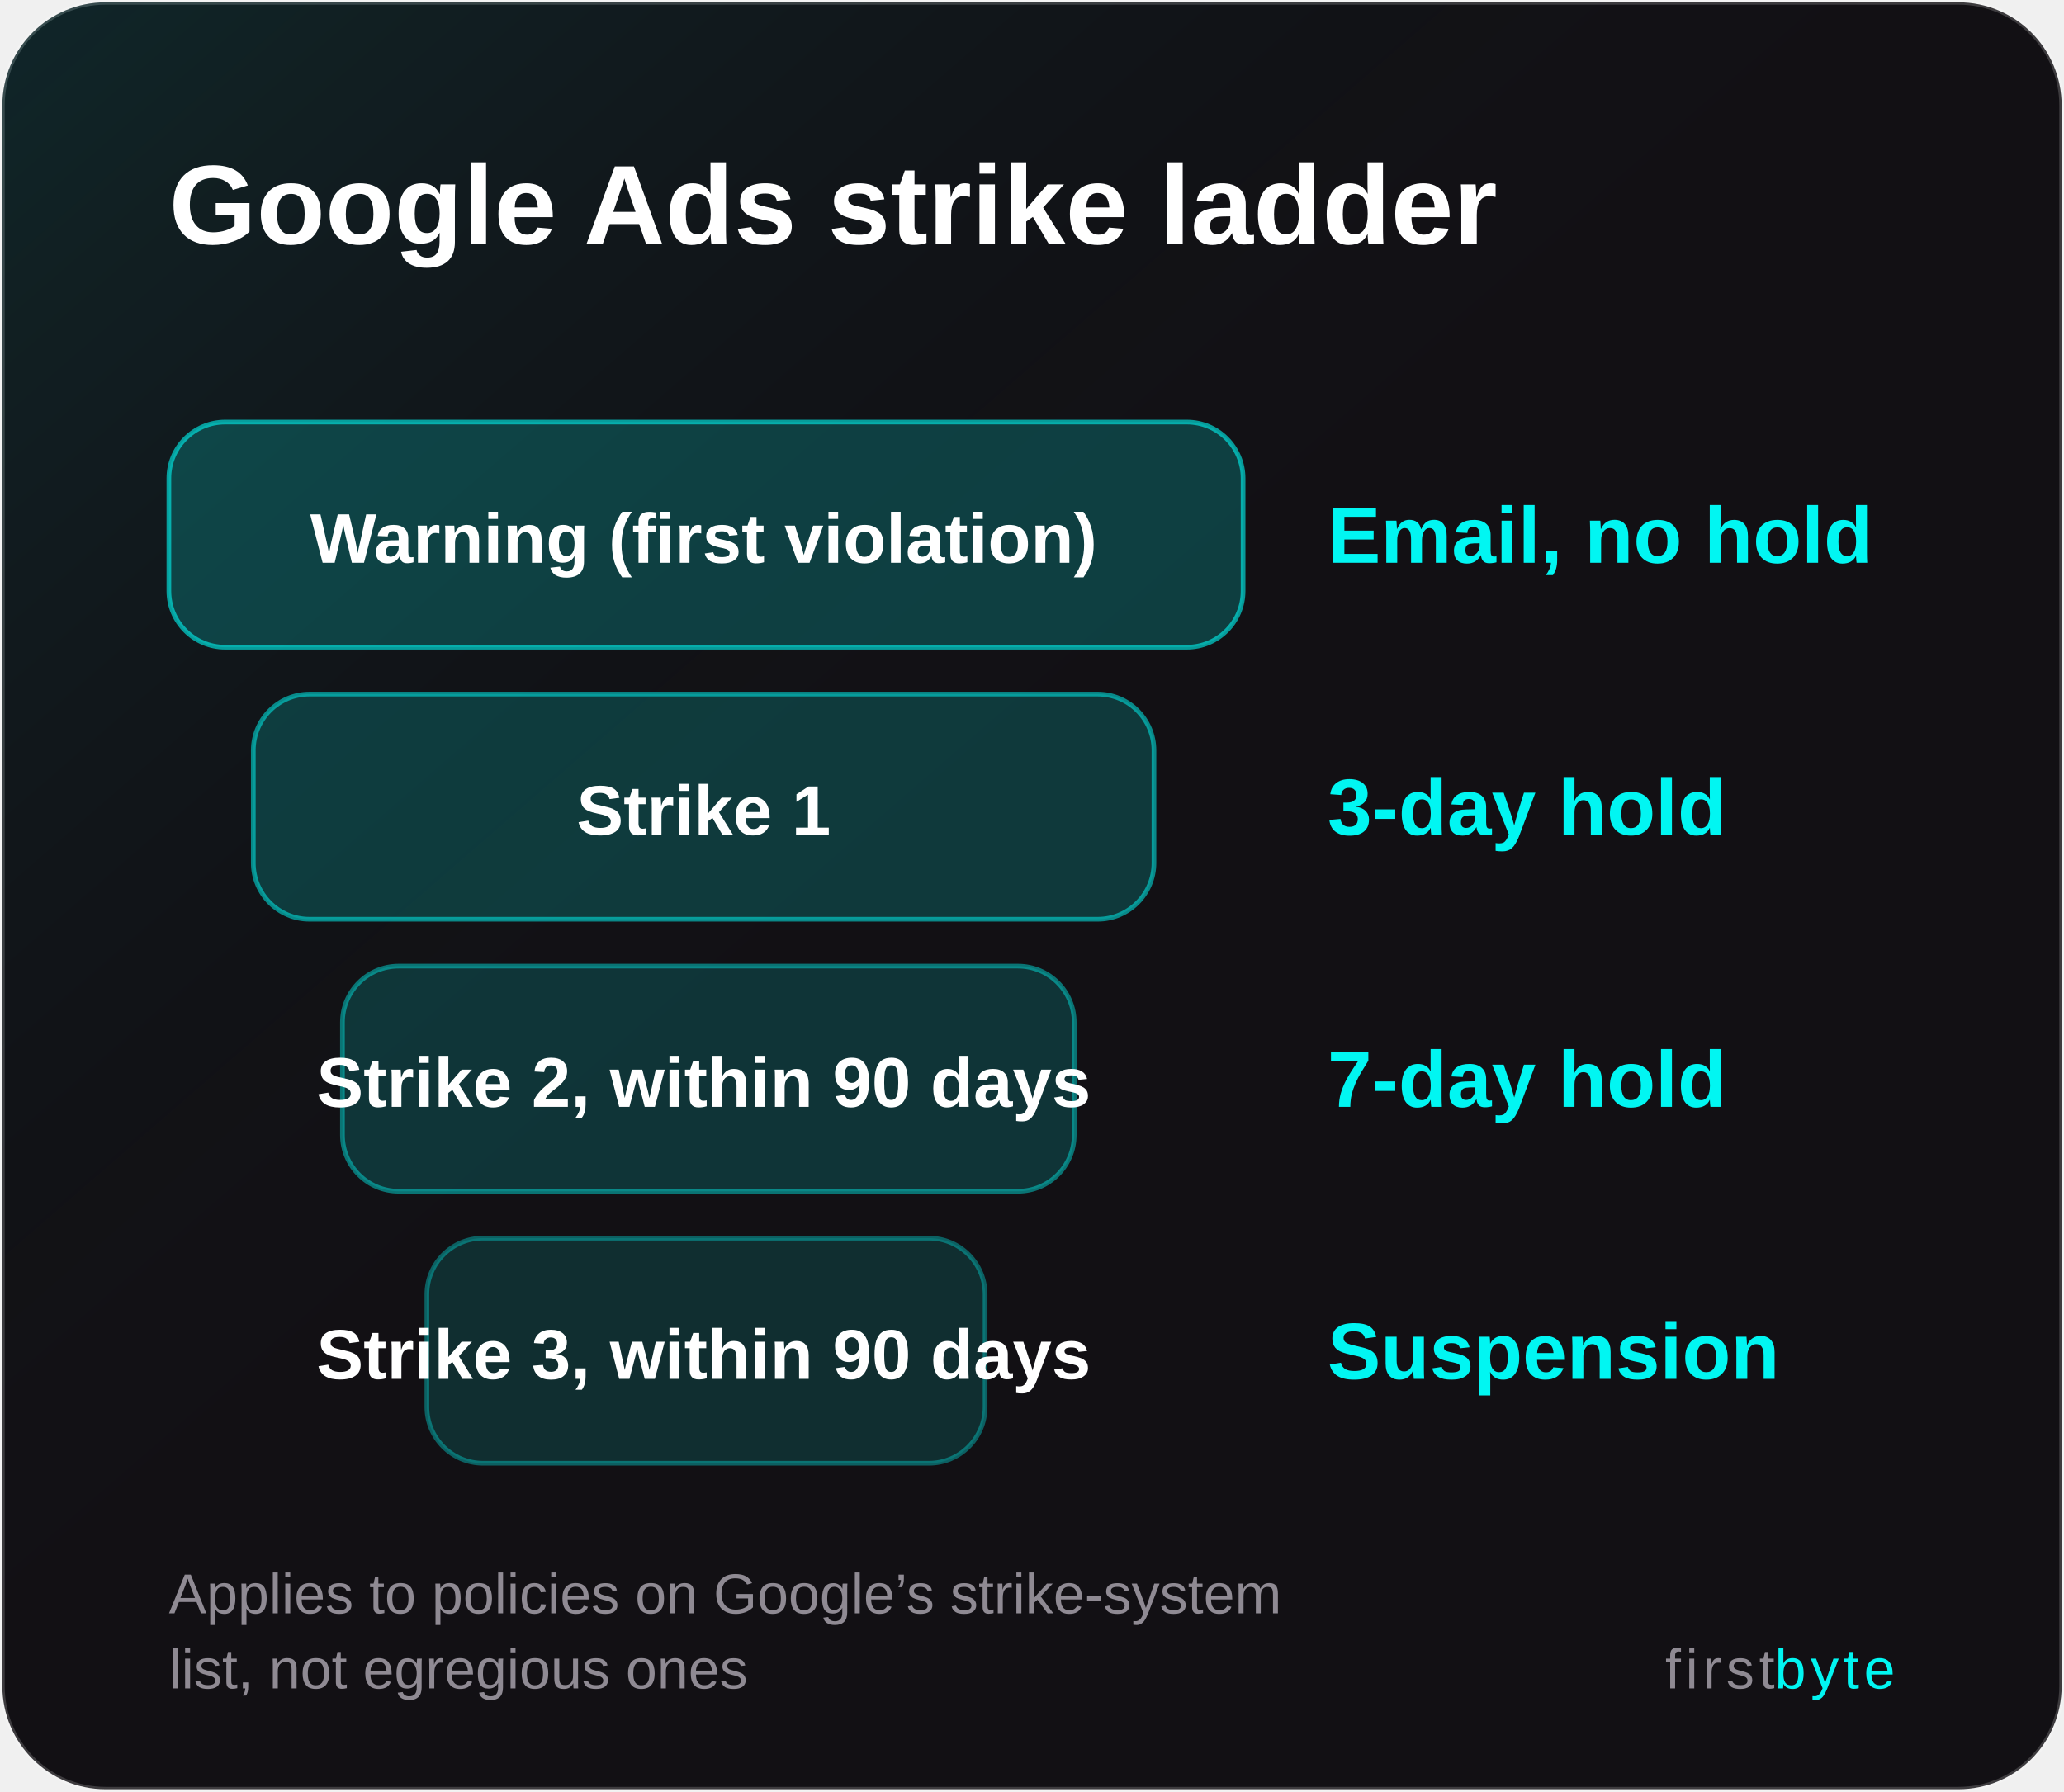
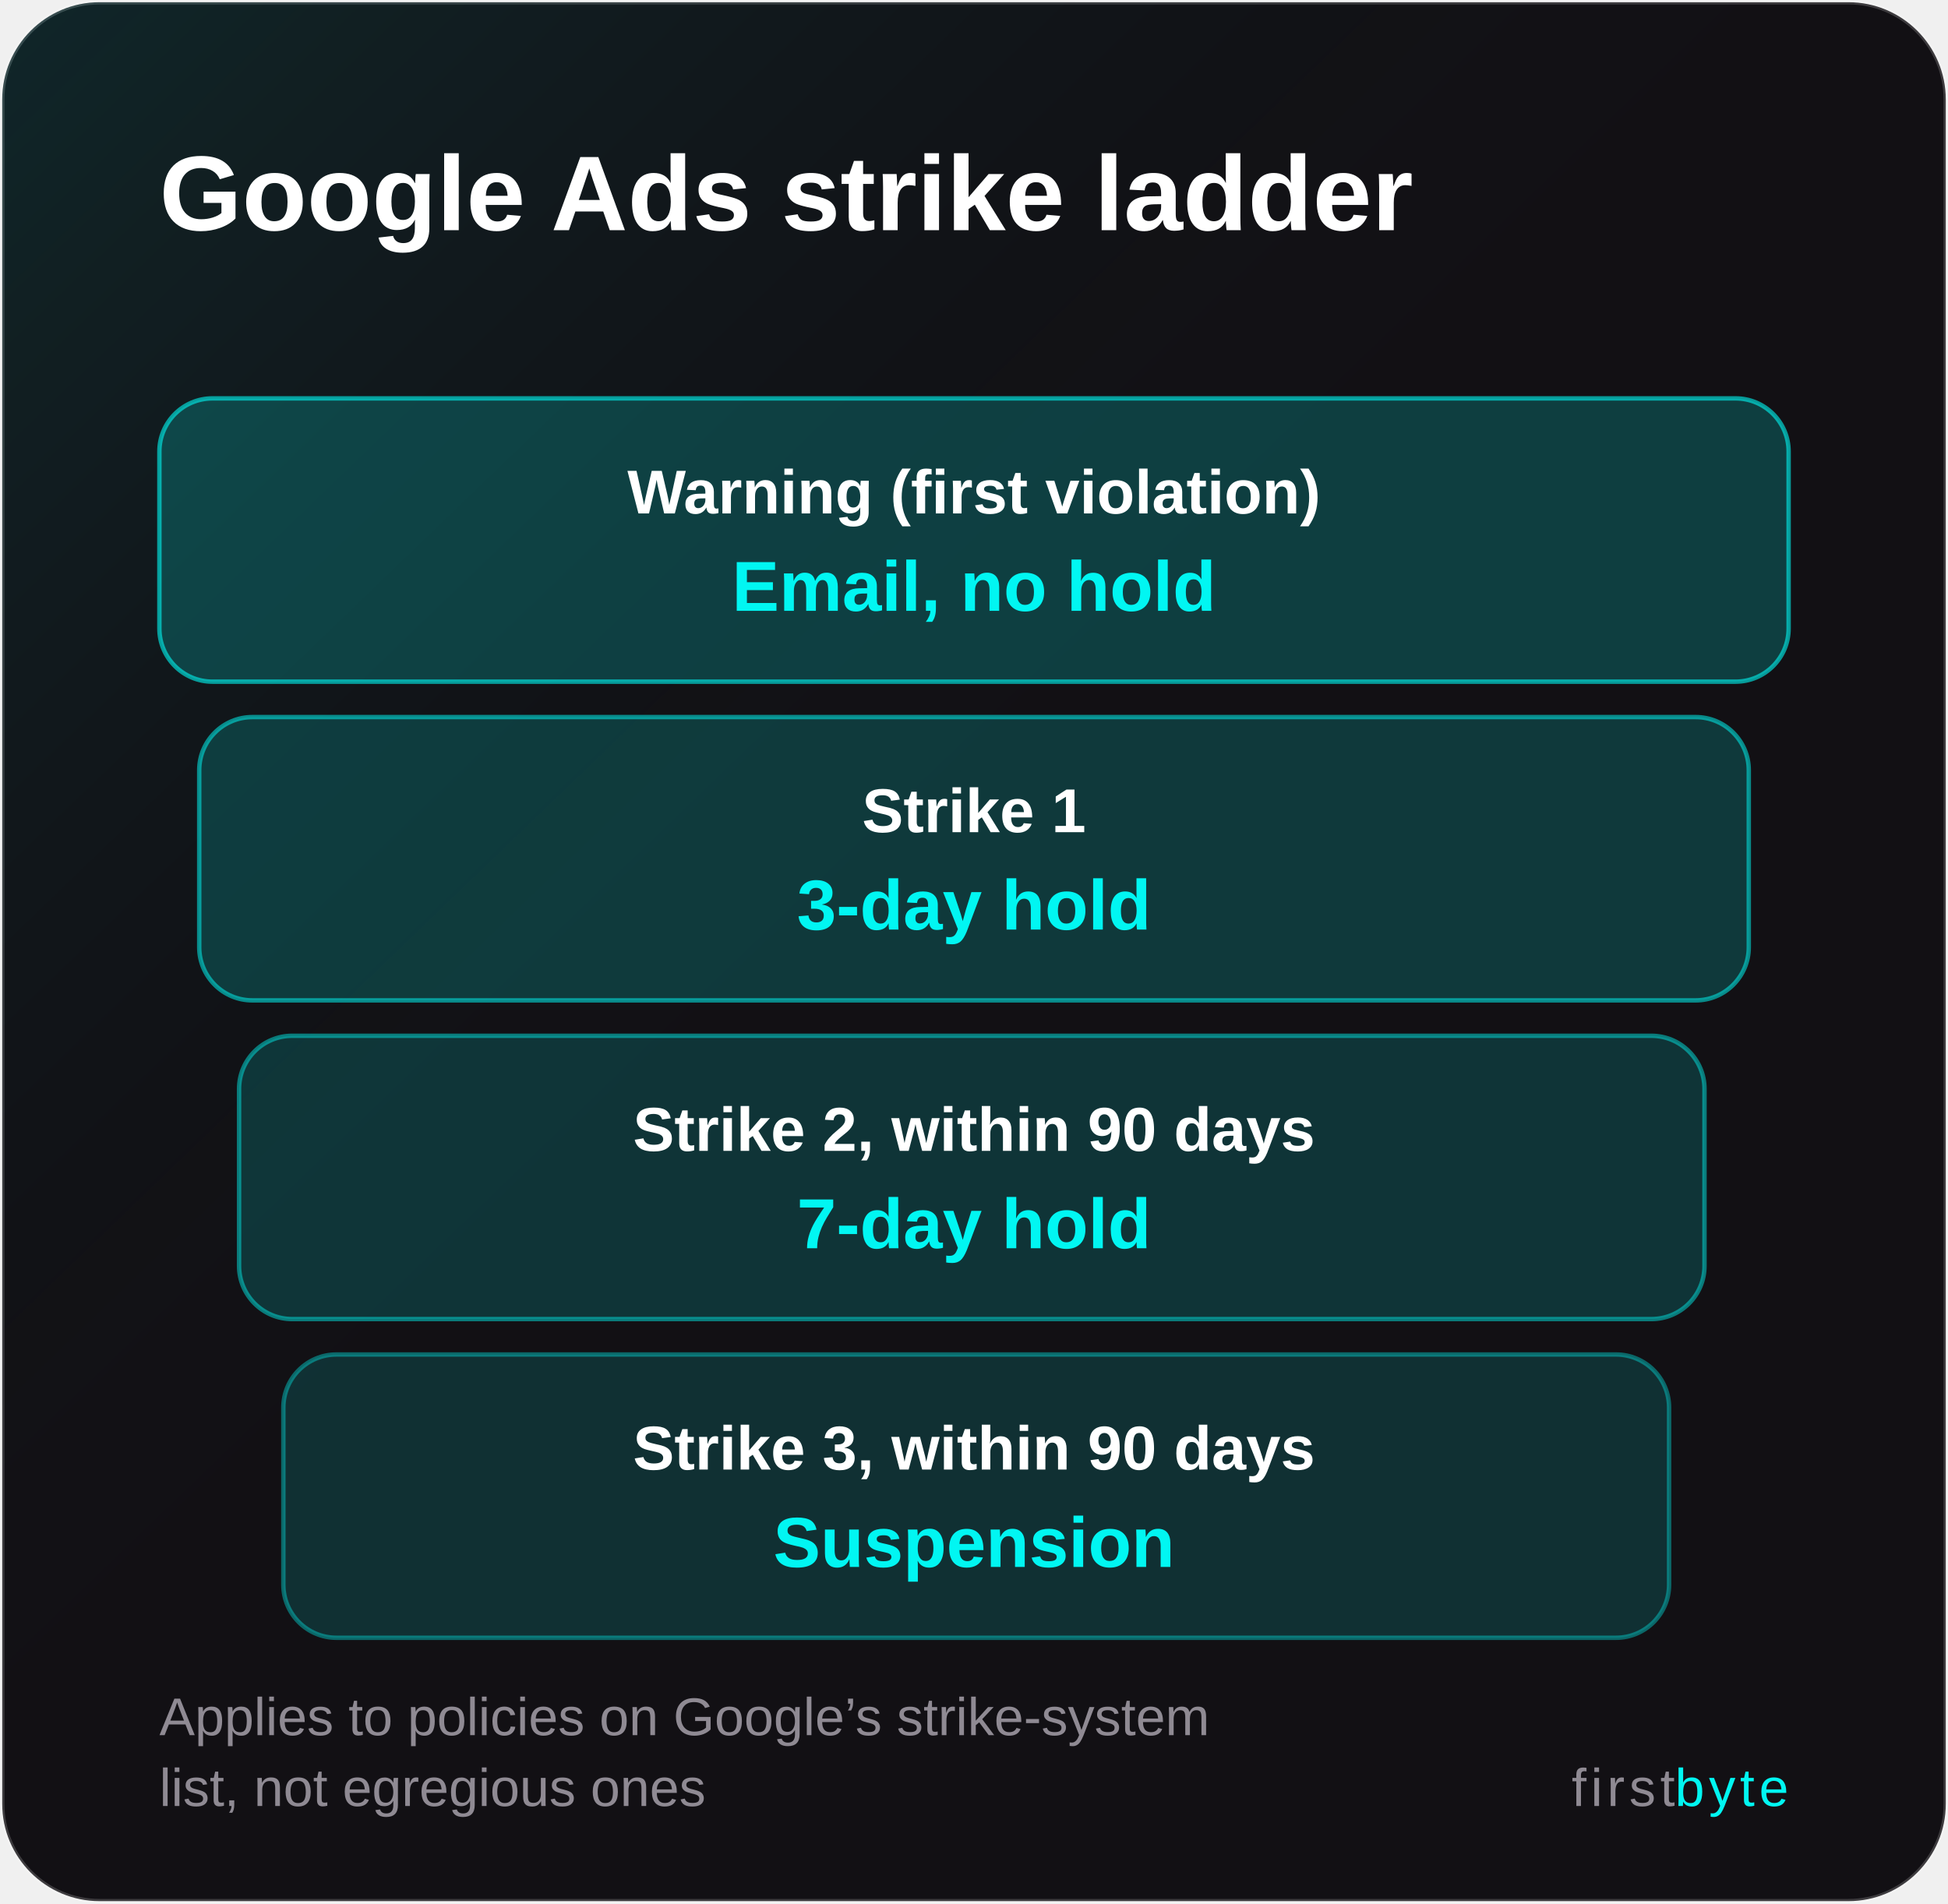
- <svg xmlns="http://www.w3.org/2000/svg" viewBox="0 0 440 382" width="440" height="382" role="img" aria-labelledby="t680528">
+ <svg xmlns="http://www.w3.org/2000/svg" viewBox="0 0 440 430" width="440" height="430" role="img" aria-labelledby="t476979">
  <defs>
-     <linearGradient id="g680528" x1="0" y1="0" x2="1" y2="1">
+     <linearGradient id="g476979" x1="0" y1="0" x2="1" y2="1">
      <stop offset="0" stop-color="#01f6f2" stop-opacity=".10" />
      <stop offset=".5" stop-color="#121014" stop-opacity="0" />
    </linearGradient>
-     <linearGradient id="bar680528" x1="0" y1="0" x2="1" y2="0">
+     <linearGradient id="bar476979" x1="0" y1="0" x2="1" y2="0">
      <stop offset="0" stop-color="#01f6f2" />
      <stop offset="1" stop-color="#3ad7ff" />
    </linearGradient>
  </defs>
-   <rect x=".5" y=".5" width="439" height="381" rx="22" fill="#121014" stroke="rgba(255,255,255,.18)" />
-   <rect x=".5" y=".5" width="439" height="381" rx="22" fill="url(#g680528)" />
+   <rect x=".5" y=".5" width="439" height="429" rx="22" fill="#121014" stroke="rgba(255,255,255,.18)" />
+   <rect x=".5" y=".5" width="439" height="429" rx="22" fill="url(#g476979)" />
  <text x="36" y="52" fill="#ffffff" font-family="'Funnel Display', Figtree, 'Helvetica Neue', Arial, sans-serif" font-size="24" font-weight="600">
    <tspan x="36" dy="0">Google Ads strike ladder</tspan>
  </text>
-   <rect x="36" y="90" width="229" height="48" rx="12" fill="#01f6f2" fill-opacity="0.20" stroke="#01f6f2" stroke-opacity="0.60" />
-   <text x="150" y="120" text-anchor="middle" fill="#ffffff" font-family="Figtree, 'Helvetica Neue', Arial, sans-serif" font-size="15" font-weight="600">Warning (first violation)</text>
-   <text x="283" y="120" fill="#01f6f2" font-family="'Funnel Display', Figtree, 'Helvetica Neue', Arial, sans-serif" font-size="17" font-weight="600">Email, no hold</text>
-   <rect x="54" y="148" width="192" height="48" rx="12" fill="#01f6f2" fill-opacity="0.18" stroke="#01f6f2" stroke-opacity="0.52" />
-   <text x="150" y="178" text-anchor="middle" fill="#ffffff" font-family="Figtree, 'Helvetica Neue', Arial, sans-serif" font-size="15" font-weight="600">Strike 1</text>
-   <text x="283" y="178" fill="#01f6f2" font-family="'Funnel Display', Figtree, 'Helvetica Neue', Arial, sans-serif" font-size="17" font-weight="600">3-day hold</text>
-   <rect x="73" y="206" width="156" height="48" rx="12" fill="#01f6f2" fill-opacity="0.16" stroke="#01f6f2" stroke-opacity="0.43" />
-   <text x="150" y="236" text-anchor="middle" fill="#ffffff" font-family="Figtree, 'Helvetica Neue', Arial, sans-serif" font-size="15" font-weight="600">Strike 2, within 90 days</text>
-   <text x="283" y="236" fill="#01f6f2" font-family="'Funnel Display', Figtree, 'Helvetica Neue', Arial, sans-serif" font-size="17" font-weight="600">7-day hold</text>
-   <rect x="91" y="264" width="119" height="48" rx="12" fill="#01f6f2" fill-opacity="0.13" stroke="#01f6f2" stroke-opacity="0.35" />
-   <text x="150" y="294" text-anchor="middle" fill="#ffffff" font-family="Figtree, 'Helvetica Neue', Arial, sans-serif" font-size="15" font-weight="600">Strike 3, within 90 days</text>
-   <text x="283" y="294" fill="#01f6f2" font-family="'Funnel Display', Figtree, 'Helvetica Neue', Arial, sans-serif" font-size="17" font-weight="600">Suspension</text>
-   <text x="36" y="344" fill="#8f8a93" font-family="Figtree, 'Helvetica Neue', Arial, sans-serif" font-size="12">
+   <rect x="36" y="90" width="368" height="64" rx="12" fill="#01f6f2" fill-opacity="0.20" stroke="#01f6f2" stroke-opacity="0.60" />
+   <text x="220" y="116" text-anchor="middle" fill="#ffffff" font-family="Figtree, 'Helvetica Neue', Arial, sans-serif" font-size="14" font-weight="600">
+     <tspan x="220" dy="0">Warning (first violation)</tspan>
+   </text>
+   <text x="220" y="138" text-anchor="middle" fill="#01f6f2" font-family="'Funnel Display', Figtree, 'Helvetica Neue', Arial, sans-serif" font-size="16" font-weight="600">Email, no hold</text>
+   <rect x="45" y="162" width="350" height="64" rx="12" fill="#01f6f2" fill-opacity="0.18" stroke="#01f6f2" stroke-opacity="0.53" />
+   <text x="220" y="188" text-anchor="middle" fill="#ffffff" font-family="Figtree, 'Helvetica Neue', Arial, sans-serif" font-size="14" font-weight="600">
+     <tspan x="220" dy="0">Strike 1</tspan>
+   </text>
+   <text x="220" y="210" text-anchor="middle" fill="#01f6f2" font-family="'Funnel Display', Figtree, 'Helvetica Neue', Arial, sans-serif" font-size="16" font-weight="600">3-day hold</text>
+   <rect x="54" y="234" width="331" height="64" rx="12" fill="#01f6f2" fill-opacity="0.16" stroke="#01f6f2" stroke-opacity="0.46" />
+   <text x="220" y="260" text-anchor="middle" fill="#ffffff" font-family="Figtree, 'Helvetica Neue', Arial, sans-serif" font-size="14" font-weight="600">
+     <tspan x="220" dy="0">Strike 2, within 90 days</tspan>
+   </text>
+   <text x="220" y="282" text-anchor="middle" fill="#01f6f2" font-family="'Funnel Display', Figtree, 'Helvetica Neue', Arial, sans-serif" font-size="16" font-weight="600">7-day hold</text>
+   <rect x="64" y="306" width="313" height="64" rx="12" fill="#01f6f2" fill-opacity="0.14" stroke="#01f6f2" stroke-opacity="0.38" />
+   <text x="220" y="332" text-anchor="middle" fill="#ffffff" font-family="Figtree, 'Helvetica Neue', Arial, sans-serif" font-size="14" font-weight="600">
+     <tspan x="220" dy="0">Strike 3, within 90 days</tspan>
+   </text>
+   <text x="220" y="354" text-anchor="middle" fill="#01f6f2" font-family="'Funnel Display', Figtree, 'Helvetica Neue', Arial, sans-serif" font-size="16" font-weight="600">Suspension</text>
+   <text x="36" y="392" fill="#8f8a93" font-family="Figtree, 'Helvetica Neue', Arial, sans-serif" font-size="12">
    <tspan x="36" dy="0">Applies to policies on Google’s strike-system</tspan>
    <tspan x="36" dy="16">list, not egregious ones</tspan>
  </text>
-   <text x="404" y="360" text-anchor="end" fill="#8f8a93" font-family="'Funnel Display', Figtree, 'Helvetica Neue', Arial, sans-serif" font-size="12" letter-spacing="1">first<tspan fill="#01f6f2">byte</tspan>
+   <text x="404" y="408" text-anchor="end" fill="#8f8a93" font-family="'Funnel Display', Figtree, 'Helvetica Neue', Arial, sans-serif" font-size="12" letter-spacing="1">first<tspan fill="#01f6f2">byte</tspan>
  </text>
</svg>
